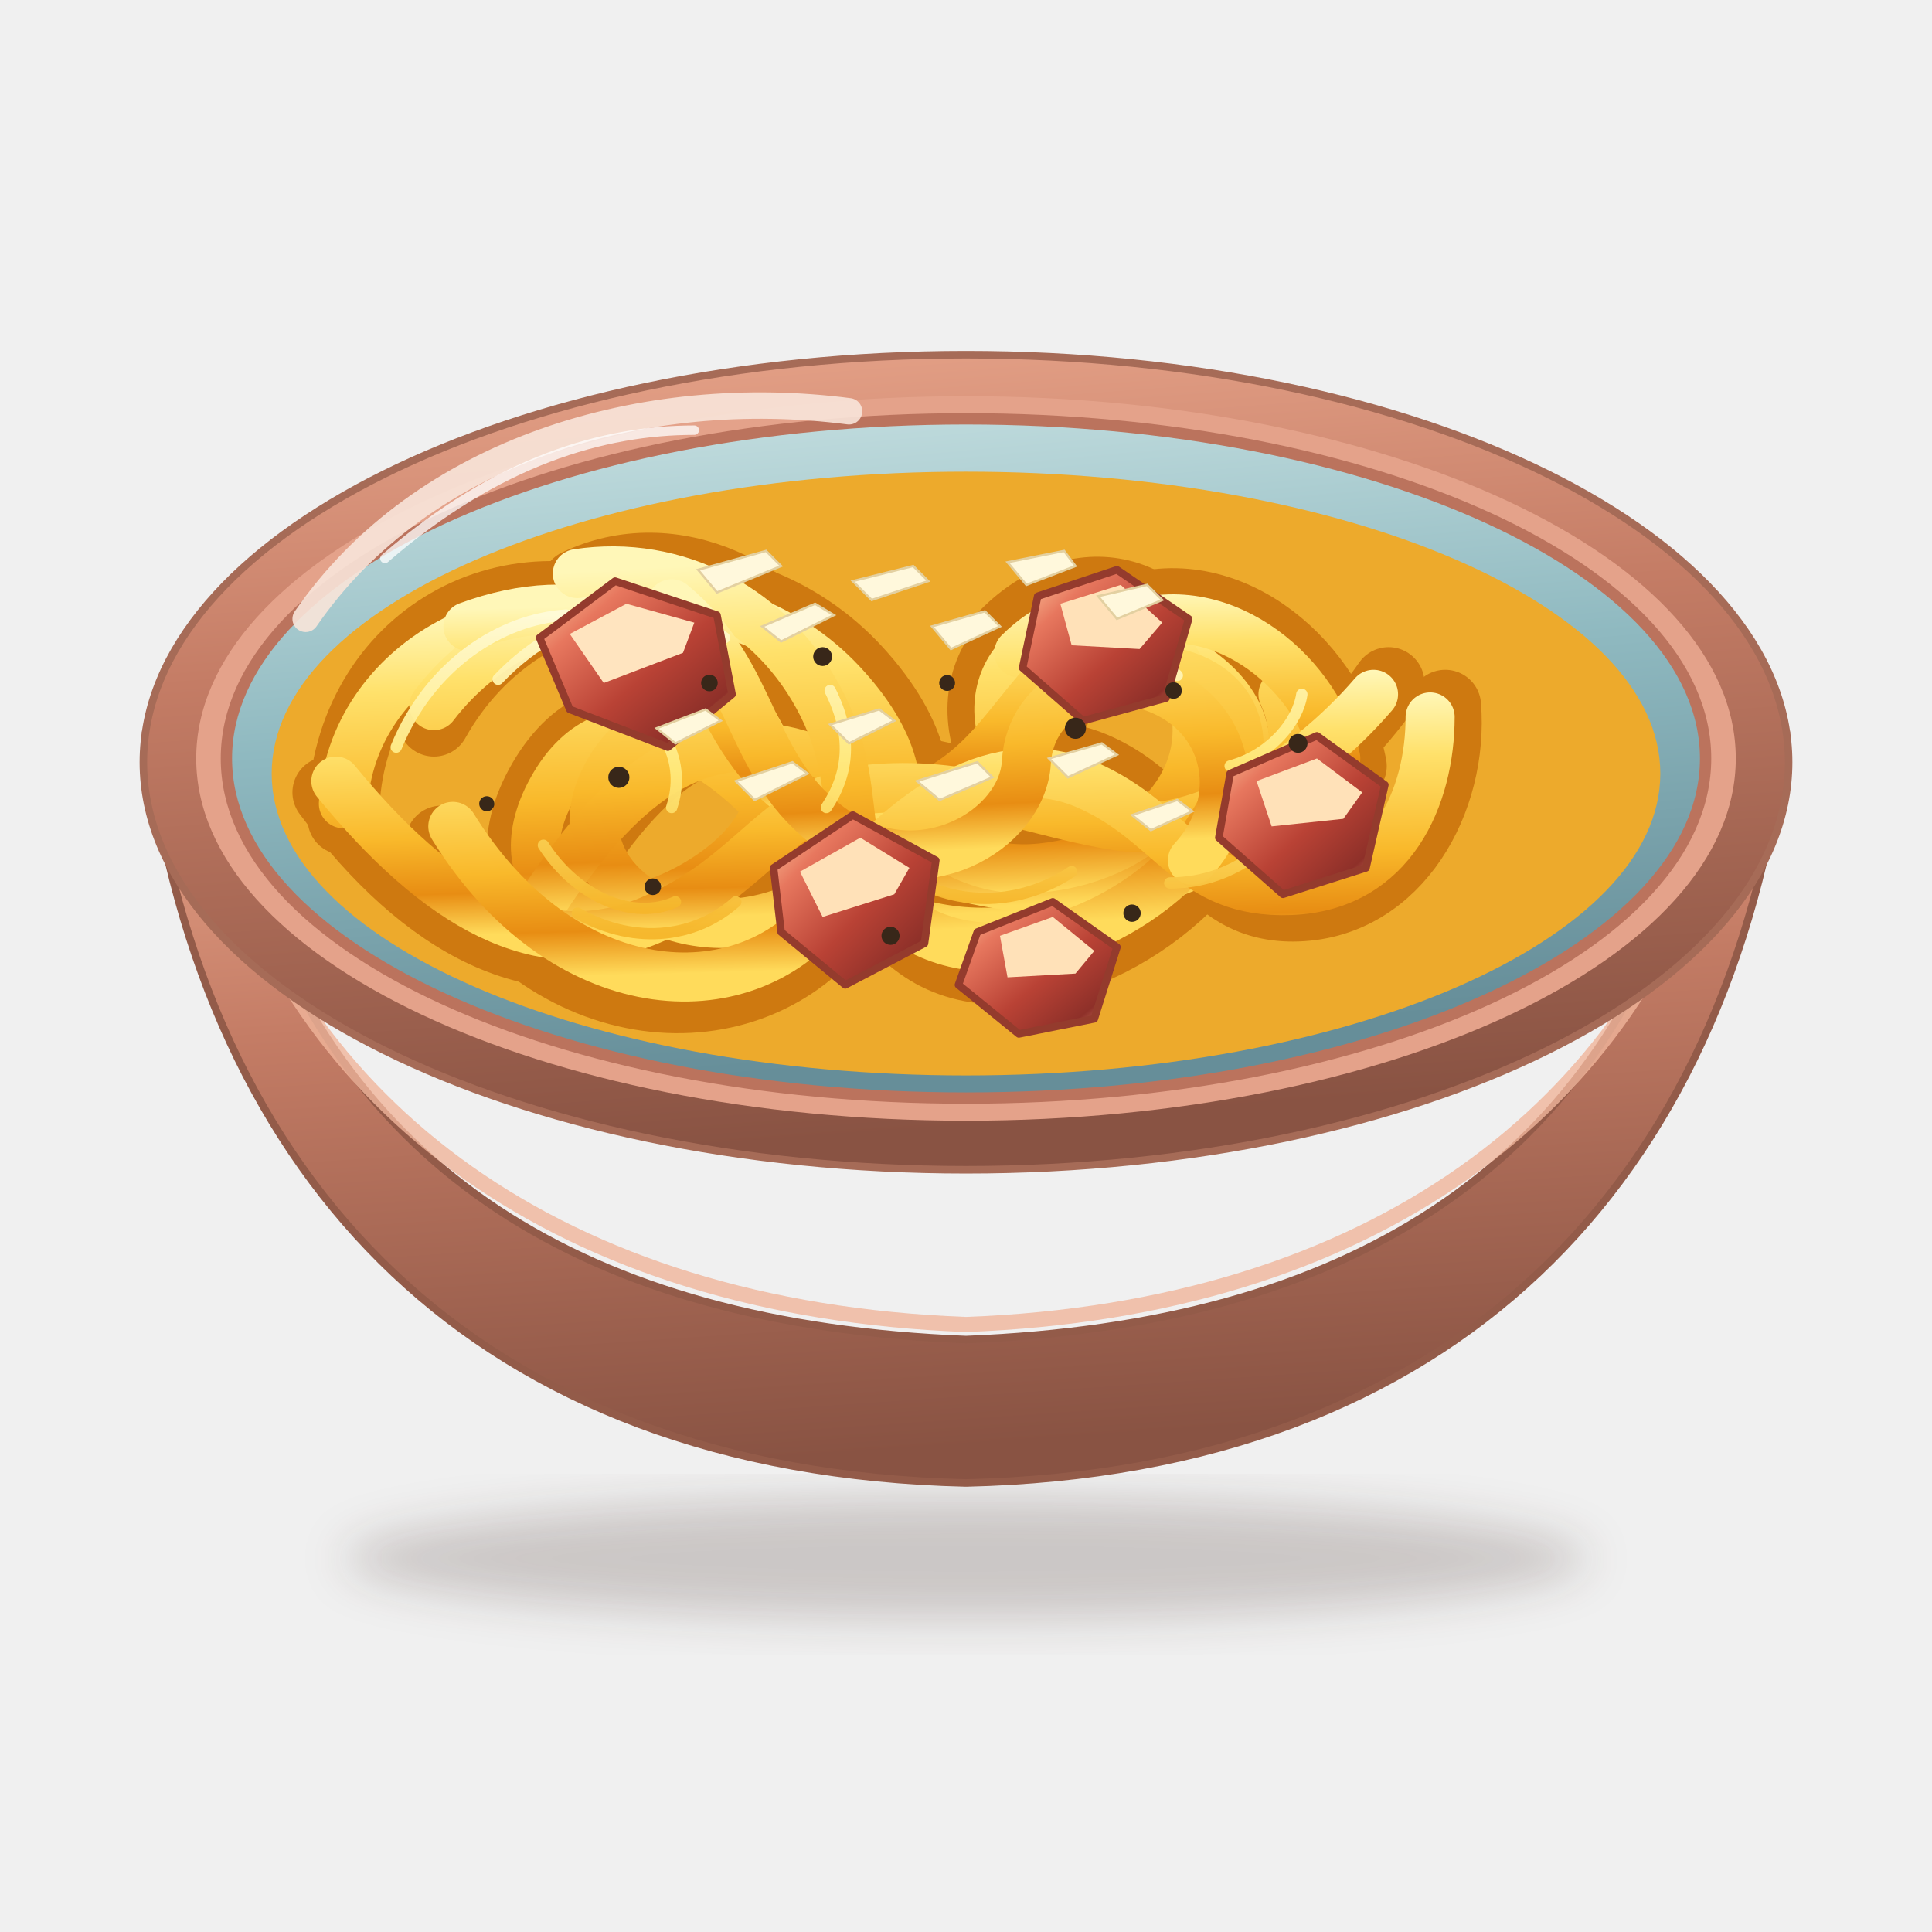
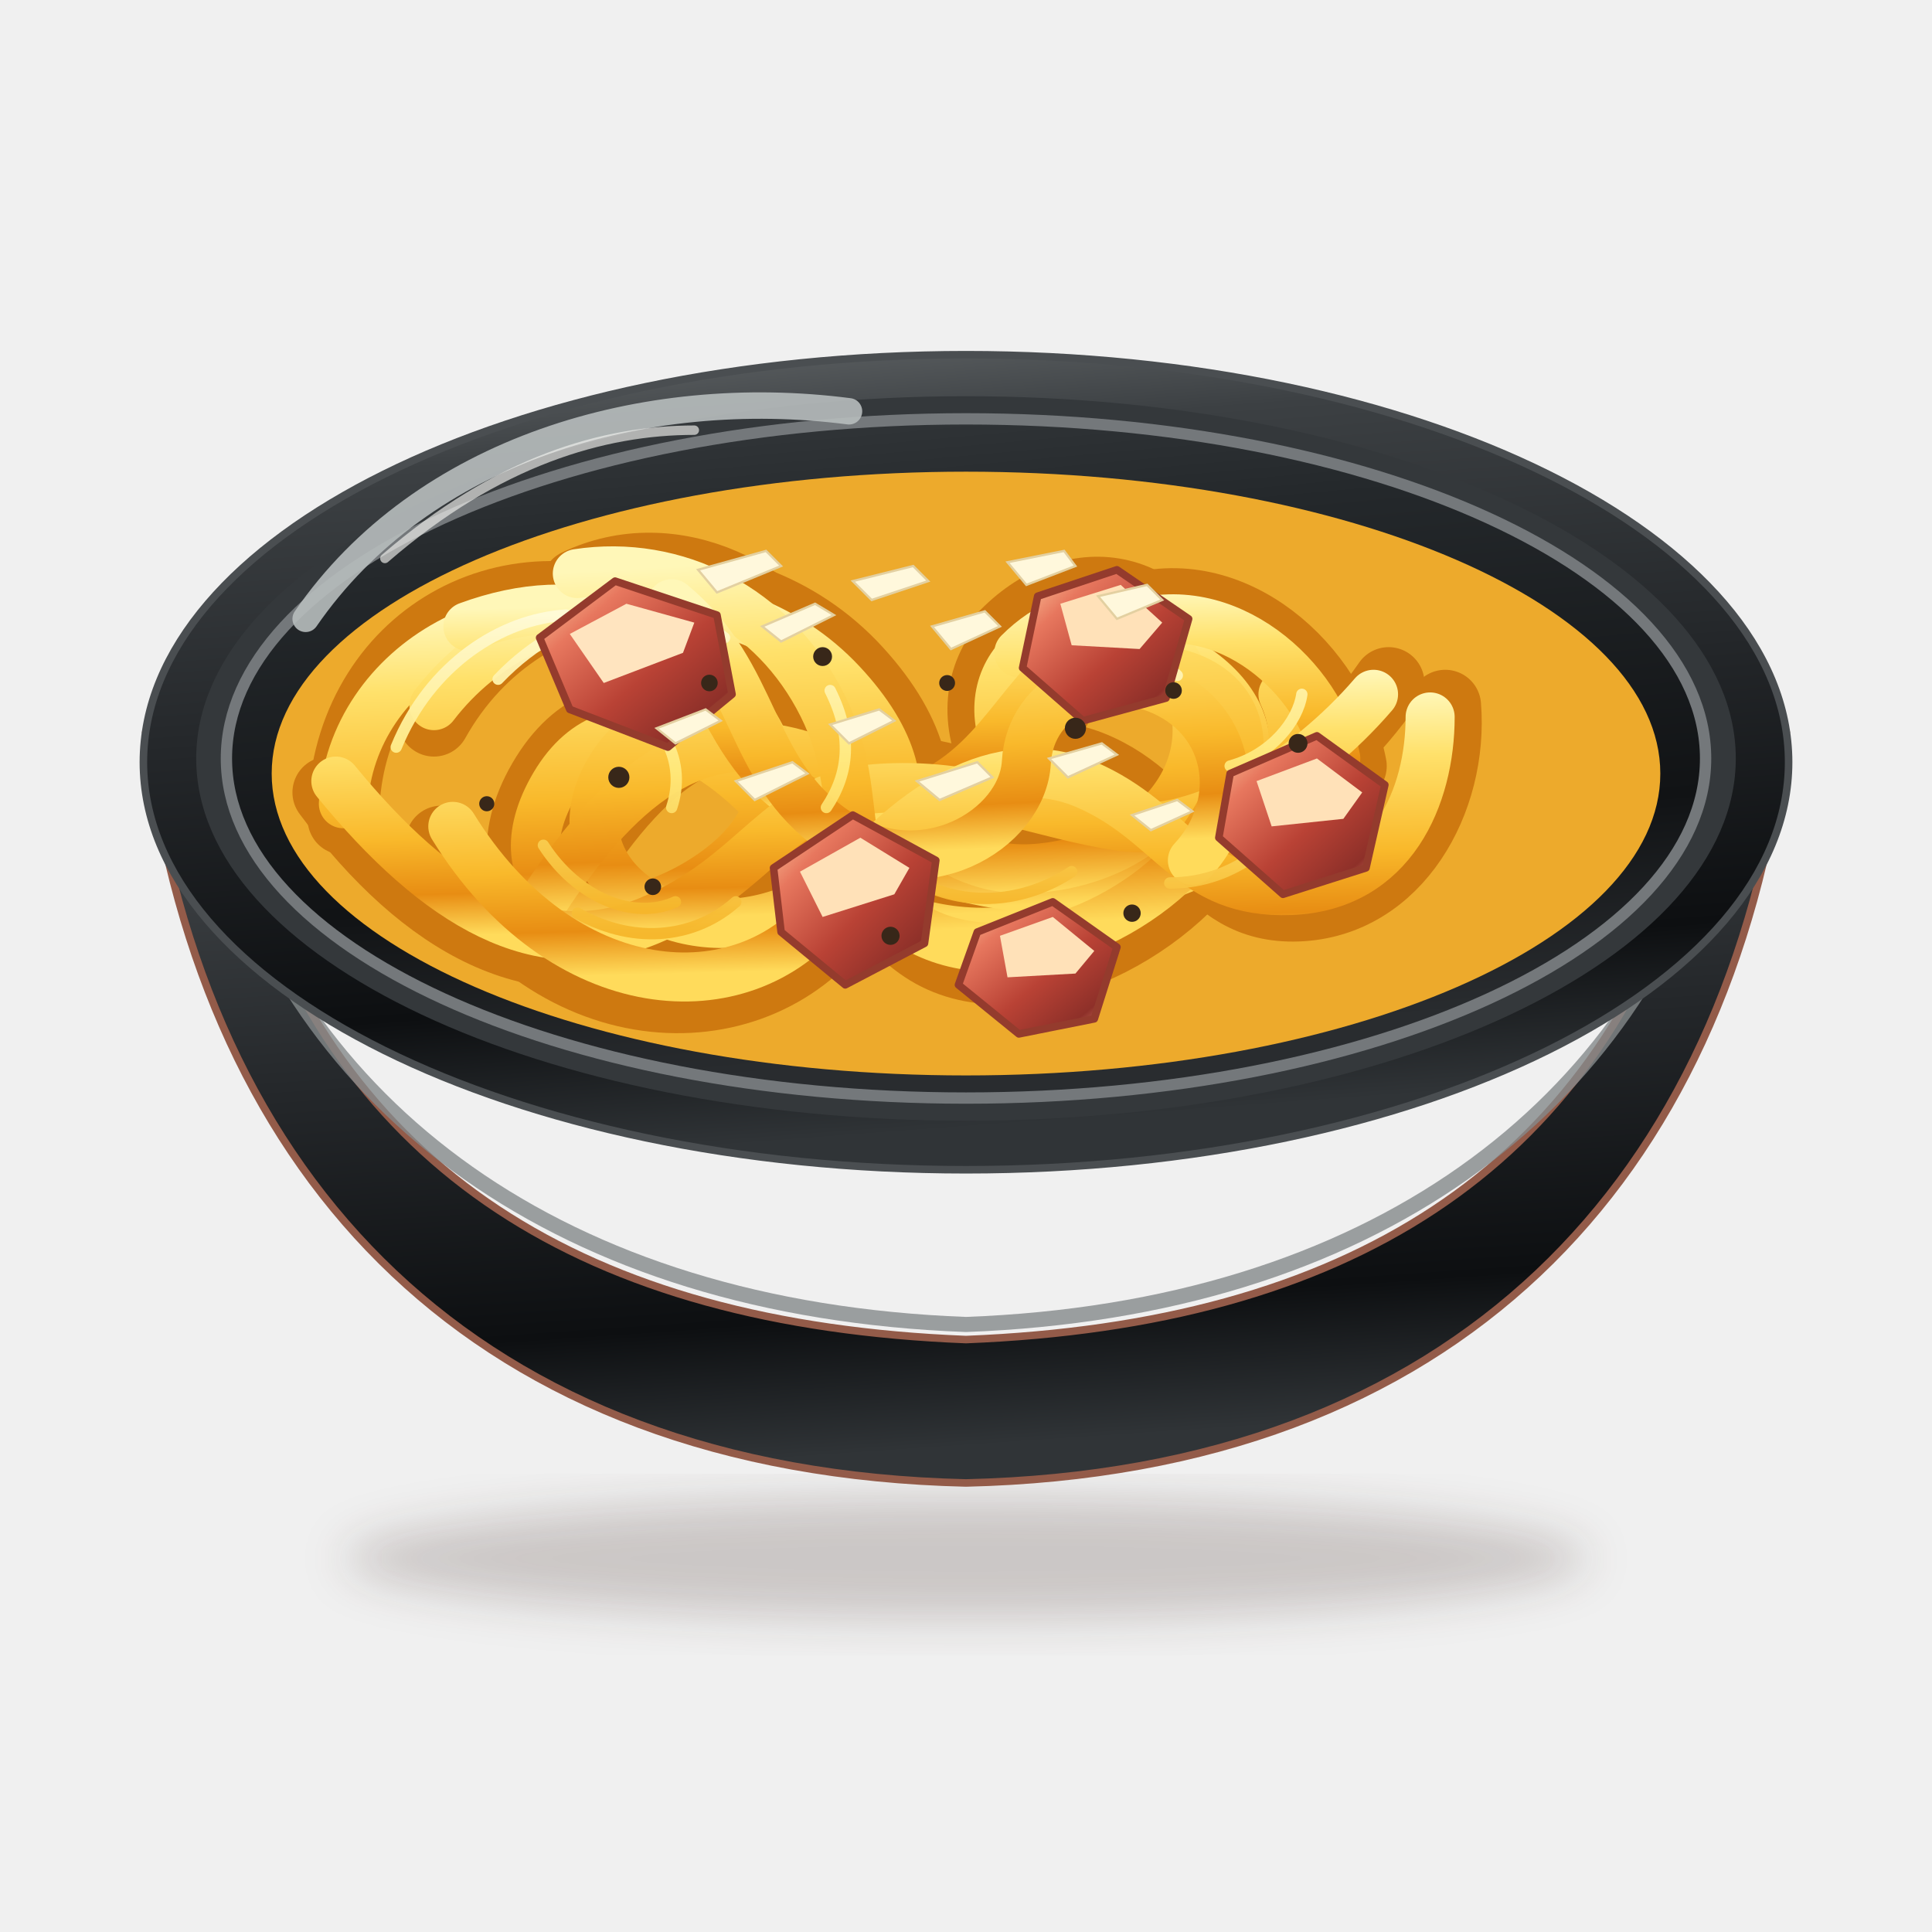
<svg xmlns="http://www.w3.org/2000/svg" viewBox="0 0 512 512" role="img" aria-labelledby="title desc">
  <defs>
    <linearGradient id="ceramic" x1="0" y1="0" x2=".2" y2="1">
-       <stop stop-color="#c8e1e2" />
-       <stop offset=".48" stop-color="#8fb9c0" />
-       <stop offset="1" stop-color="#668e99" />
+       <stop stop-color="#363a3d" />
+       <stop offset=".25" stop-color="#24282b" />
+       <stop offset=".72" stop-color="#111315" />
+       <stop offset="1" stop-color="#292c2f" />
    </linearGradient>
    <linearGradient id="terracotta" x1="0" y1="0" x2=".15" y2="1">
-       <stop stop-color="#e8a58b" />
-       <stop offset=".4" stop-color="#c47c65" />
-       <stop offset="1" stop-color="#895343" />
+       <stop stop-color="#666a6c" />
+       <stop offset=".16" stop-color="#3c4043" />
+       <stop offset=".48" stop-color="#24272a" />
+       <stop offset=".82" stop-color="#0d0f11" />
+       <stop offset="1" stop-color="#303437" />
    </linearGradient>
    <linearGradient id="noodle" x1="0" y1="0" x2=".1" y2="1">
      <stop stop-color="#fff7b8" />
      <stop offset=".24" stop-color="#ffe16b" />
      <stop offset=".6" stop-color="#f9b92b" />
      <stop offset=".83" stop-color="#e88d13" />
      <stop offset="1" stop-color="#ffdb5b" />
    </linearGradient>
    <linearGradient id="glow" x1="0" y1="0" x2="0" y2="1">
      <stop stop-color="#fffbd7" />
      <stop offset=".5" stop-color="#ffe879" />
      <stop offset="1" stop-color="#f6b62b" />
    </linearGradient>
    <linearGradient id="guanciale" x1="0" y1="0" x2="1" y2="1">
      <stop stop-color="#ffd1a4" />
      <stop offset=".24" stop-color="#e7775e" />
      <stop offset=".56" stop-color="#b94235" />
      <stop offset=".82" stop-color="#8e3029" />
      <stop offset="1" stop-color="#f5a17d" />
    </linearGradient>
    <clipPath id="food">
      <ellipse cx="256" cy="205" rx="184" ry="80" />
    </clipPath>
    <filter id="shade" x="-20%" y="-20%" width="140%" height="150%">
      <feGaussianBlur stdDeviation="6" />
    </filter>
  </defs>
  <ellipse cx="256" cy="413" rx="165" ry="16" fill="#39231c" opacity=".2" filter="url(#shade)" />
  <path d="M39 197 C54 313 126 390 256 393 C386 390 458 313 473 197 L448 226 C422 310 357 351 256 355 C155 351 90 310 64 226Z" fill="url(#terracotta)" stroke="#935b49" stroke-width="2" />
-   <path d="M56 213 C78 294 149 347 256 351 C363 347 434 294 456 213" fill="none" stroke="#f0b59b" stroke-width="4" opacity=".8" />
-   <ellipse cx="256" cy="202" rx="218" ry="108" fill="url(#terracotta)" stroke="#a66b57" stroke-width="2" />
-   <ellipse cx="256" cy="201" rx="204" ry="96" fill="#e4a28a" />
-   <ellipse cx="256" cy="201" rx="196" ry="90" fill="url(#ceramic)" stroke="#bb735d" stroke-width="3" />
-   <path d="M81 164 C112 119 171 102 225 109" fill="none" stroke="#f8e4d9" stroke-width="7" stroke-linecap="round" opacity=".9" />
-   <path d="M102 148 C132 122 160 114 184 114" fill="none" stroke="#fff" stroke-width="2.5" stroke-linecap="round" opacity=".75" />
+   <path d="M56 213 C78 294 149 347 256 351 C363 347 434 294 456 213" fill="none" stroke="#85898b" stroke-width="4" opacity=".8" />
+   <ellipse cx="256" cy="202" rx="218" ry="108" fill="url(#terracotta)" stroke="#4a4e51" stroke-width="2" />
+   <ellipse cx="256" cy="201" rx="204" ry="96" fill="#34383b" />
+   <ellipse cx="256" cy="201" rx="196" ry="90" fill="url(#ceramic)" stroke="#74787b" stroke-width="3" />
+   <path d="M81 164 C112 119 171 102 225 109" fill="none" stroke="#b7bcbd" stroke-width="7" stroke-linecap="round" opacity=".9" />
+   <path d="M102 148 C132 122 160 114 184 114" fill="none" stroke="#f1f2ee" stroke-width="2.5" stroke-linecap="round" opacity=".66" />
  <ellipse cx="256" cy="205" rx="184" ry="80" fill="#edaa2c" />
  <g clip-path="url(#food)" fill="none" stroke-linecap="round" stroke-linejoin="round">
    <g stroke="#ce7910" stroke-width="19">
      <path d="M91 217 C91 171 134 145 174 165 S221 217 188 239 S126 238 144 207 S194 194 214 221 S272 264 311 234 S336 177 304 165 S251 179 265 204" />
      <path d="M115 191 C139 148 196 144 227 178 S237 239 205 248 S143 232 157 205 S194 184 213 205 S263 245 297 239 S357 211 343 180" />
      <path d="M142 246 C164 207 184 186 214 195 S250 237 277 235 S329 207 319 180 S283 150 265 170" />
      <path d="M124 169 C153 150 181 160 198 188 S230 226 251 213 S272 171 299 162 S353 177 358 203" />
      <path d="M87 210 C113 245 143 261 174 248 S208 208 232 205 S277 220 299 223 S350 207 368 181" />
      <path d="M153 155 C178 143 208 157 222 184 S221 235 245 251 S310 247 325 221 S329 178 308 174" />
      <path d="M117 223 C145 273 199 275 223 243 S267 193 291 204 S318 241 344 240 S385 212 383 187" />
      <path d="M178 163 C201 178 201 207 223 224 S275 224 276 202 S295 169 314 181 S333 216 319 232" />
    </g>
    <g stroke="url(#noodle)" stroke-width="13">
      <path d="M91 213 C93 176 136 151 173 170 S215 216 185 234 S131 235 147 208 S193 198 211 223 S270 258 307 231 S332 181 303 170 S256 181 269 202" />
      <path d="M115 187 C141 153 194 150 223 181 S233 235 204 243 S149 230 160 207 S194 189 211 208 S263 239 295 235 S351 208 340 184" />
      <path d="M142 242 C164 207 185 192 212 200 S247 233 276 230 S324 205 315 182 S285 158 270 173" />
      <path d="M124 166 C154 155 179 164 194 191 S228 221 249 209 S273 175 299 166 S350 180 354 201" />
      <path d="M89 207 C116 240 143 256 172 244 S206 211 232 209 S276 216 297 219 S346 205 364 184" />
      <path d="M153 152 C179 148 205 161 218 187 S218 232 243 246 S306 243 321 219 S326 181 310 178" />
      <path d="M120 219 C149 266 197 269 219 241 S265 198 288 208 S315 237 342 236 S379 211 379 190" />
      <path d="M178 160 C201 179 198 204 221 220 S271 220 272 202 S293 175 310 184 S329 214 316 228" />
    </g>
    <g stroke="url(#glow)" stroke-width="3" opacity=".96">
      <path d="M105 198 C114 176 133 164 150 163 M163 185 C176 190 182 202 178 214 M220 183 C226 195 225 205 219 214 M285 175 C295 168 305 172 312 179 M310 234 C328 234 340 222 347 210 M153 242 C169 251 185 248 195 239" />
      <path d="M132 180 C151 160 177 157 192 169 M144 224 C153 238 168 244 179 239 M242 233 C256 241 272 239 284 231 M326 203 C337 200 344 191 345 184" />
    </g>
  </g>
  <g stroke="#943b2d" stroke-width="2" stroke-linejoin="round">
    <path d="M143 169 L163 154 L190 163 L194 184 L177 198 L151 188Z" fill="url(#guanciale)" />
    <path d="M151 168 L166 160 L184 165 L181 173 L160 181Z" fill="#ffe4bf" stroke="none" />
    <path d="M205 230 L226 216 L248 228 L245 250 L224 261 L207 247Z" fill="url(#guanciale)" />
    <path d="M212 231 L228 222 L241 230 L237 237 L218 243Z" fill="#ffe1b8" stroke="none" />
    <path d="M275 158 L296 151 L315 164 L309 185 L287 191 L271 177Z" fill="url(#guanciale)" />
    <path d="M281 160 L297 155 L308 165 L302 172 L284 171Z" fill="#ffe1b8" stroke="none" />
    <path d="M326 205 L349 195 L367 208 L362 230 L340 237 L323 222Z" fill="url(#guanciale)" />
    <path d="M333 207 L349 201 L361 210 L356 217 L337 219Z" fill="#ffe1b8" stroke="none" />
    <path d="M259 247 L279 239 L296 251 L290 270 L270 274 L254 261Z" fill="url(#guanciale)" />
    <path d="M265 248 L279 243 L290 252 L285 258 L267 259Z" fill="#ffe1b8" stroke="none" />
  </g>
  <g fill="#fff8dc" stroke="#e3d0a1" stroke-width=".6">
    <path d="M185 151 l18 -5 4 4 -17 7Z" />
    <path d="M202 166 l14 -6 5 3 -14 7Z" />
    <path d="M226 154 l16 -4 4 4 -15 5Z" />
    <path d="M247 166 l14 -4 4 4 -13 6Z" />
    <path d="M267 149 l15 -3 3 4 -13 5Z" />
    <path d="M291 158 l13 -3 4 4 -12 5Z" />
    <path d="M174 193 l13 -5 4 3 -12 6Z" />
    <path d="M195 207 l15 -5 4 3 -14 7Z" />
    <path d="M220 192 l13 -4 4 3 -12 6Z" />
    <path d="M243 207 l16 -5 4 4 -14 6Z" />
    <path d="M278 201 l14 -4 4 3 -13 6Z" />
    <path d="M300 216 l12 -4 4 3 -11 5Z" />
  </g>
  <g fill="#382719">
    <circle cx="164" cy="206" r="2.8" />
    <circle cx="188" cy="181" r="2.2" />
    <circle cx="218" cy="174" r="2.5" />
    <circle cx="251" cy="181" r="2.1" />
    <circle cx="285" cy="193" r="2.8" />
    <circle cx="311" cy="183" r="2.2" />
    <circle cx="344" cy="197" r="2.5" />
    <circle cx="300" cy="242" r="2.3" />
    <circle cx="236" cy="248" r="2.4" />
    <circle cx="173" cy="235" r="2.2" />
    <circle cx="129" cy="213" r="2" />
  </g>
</svg>
